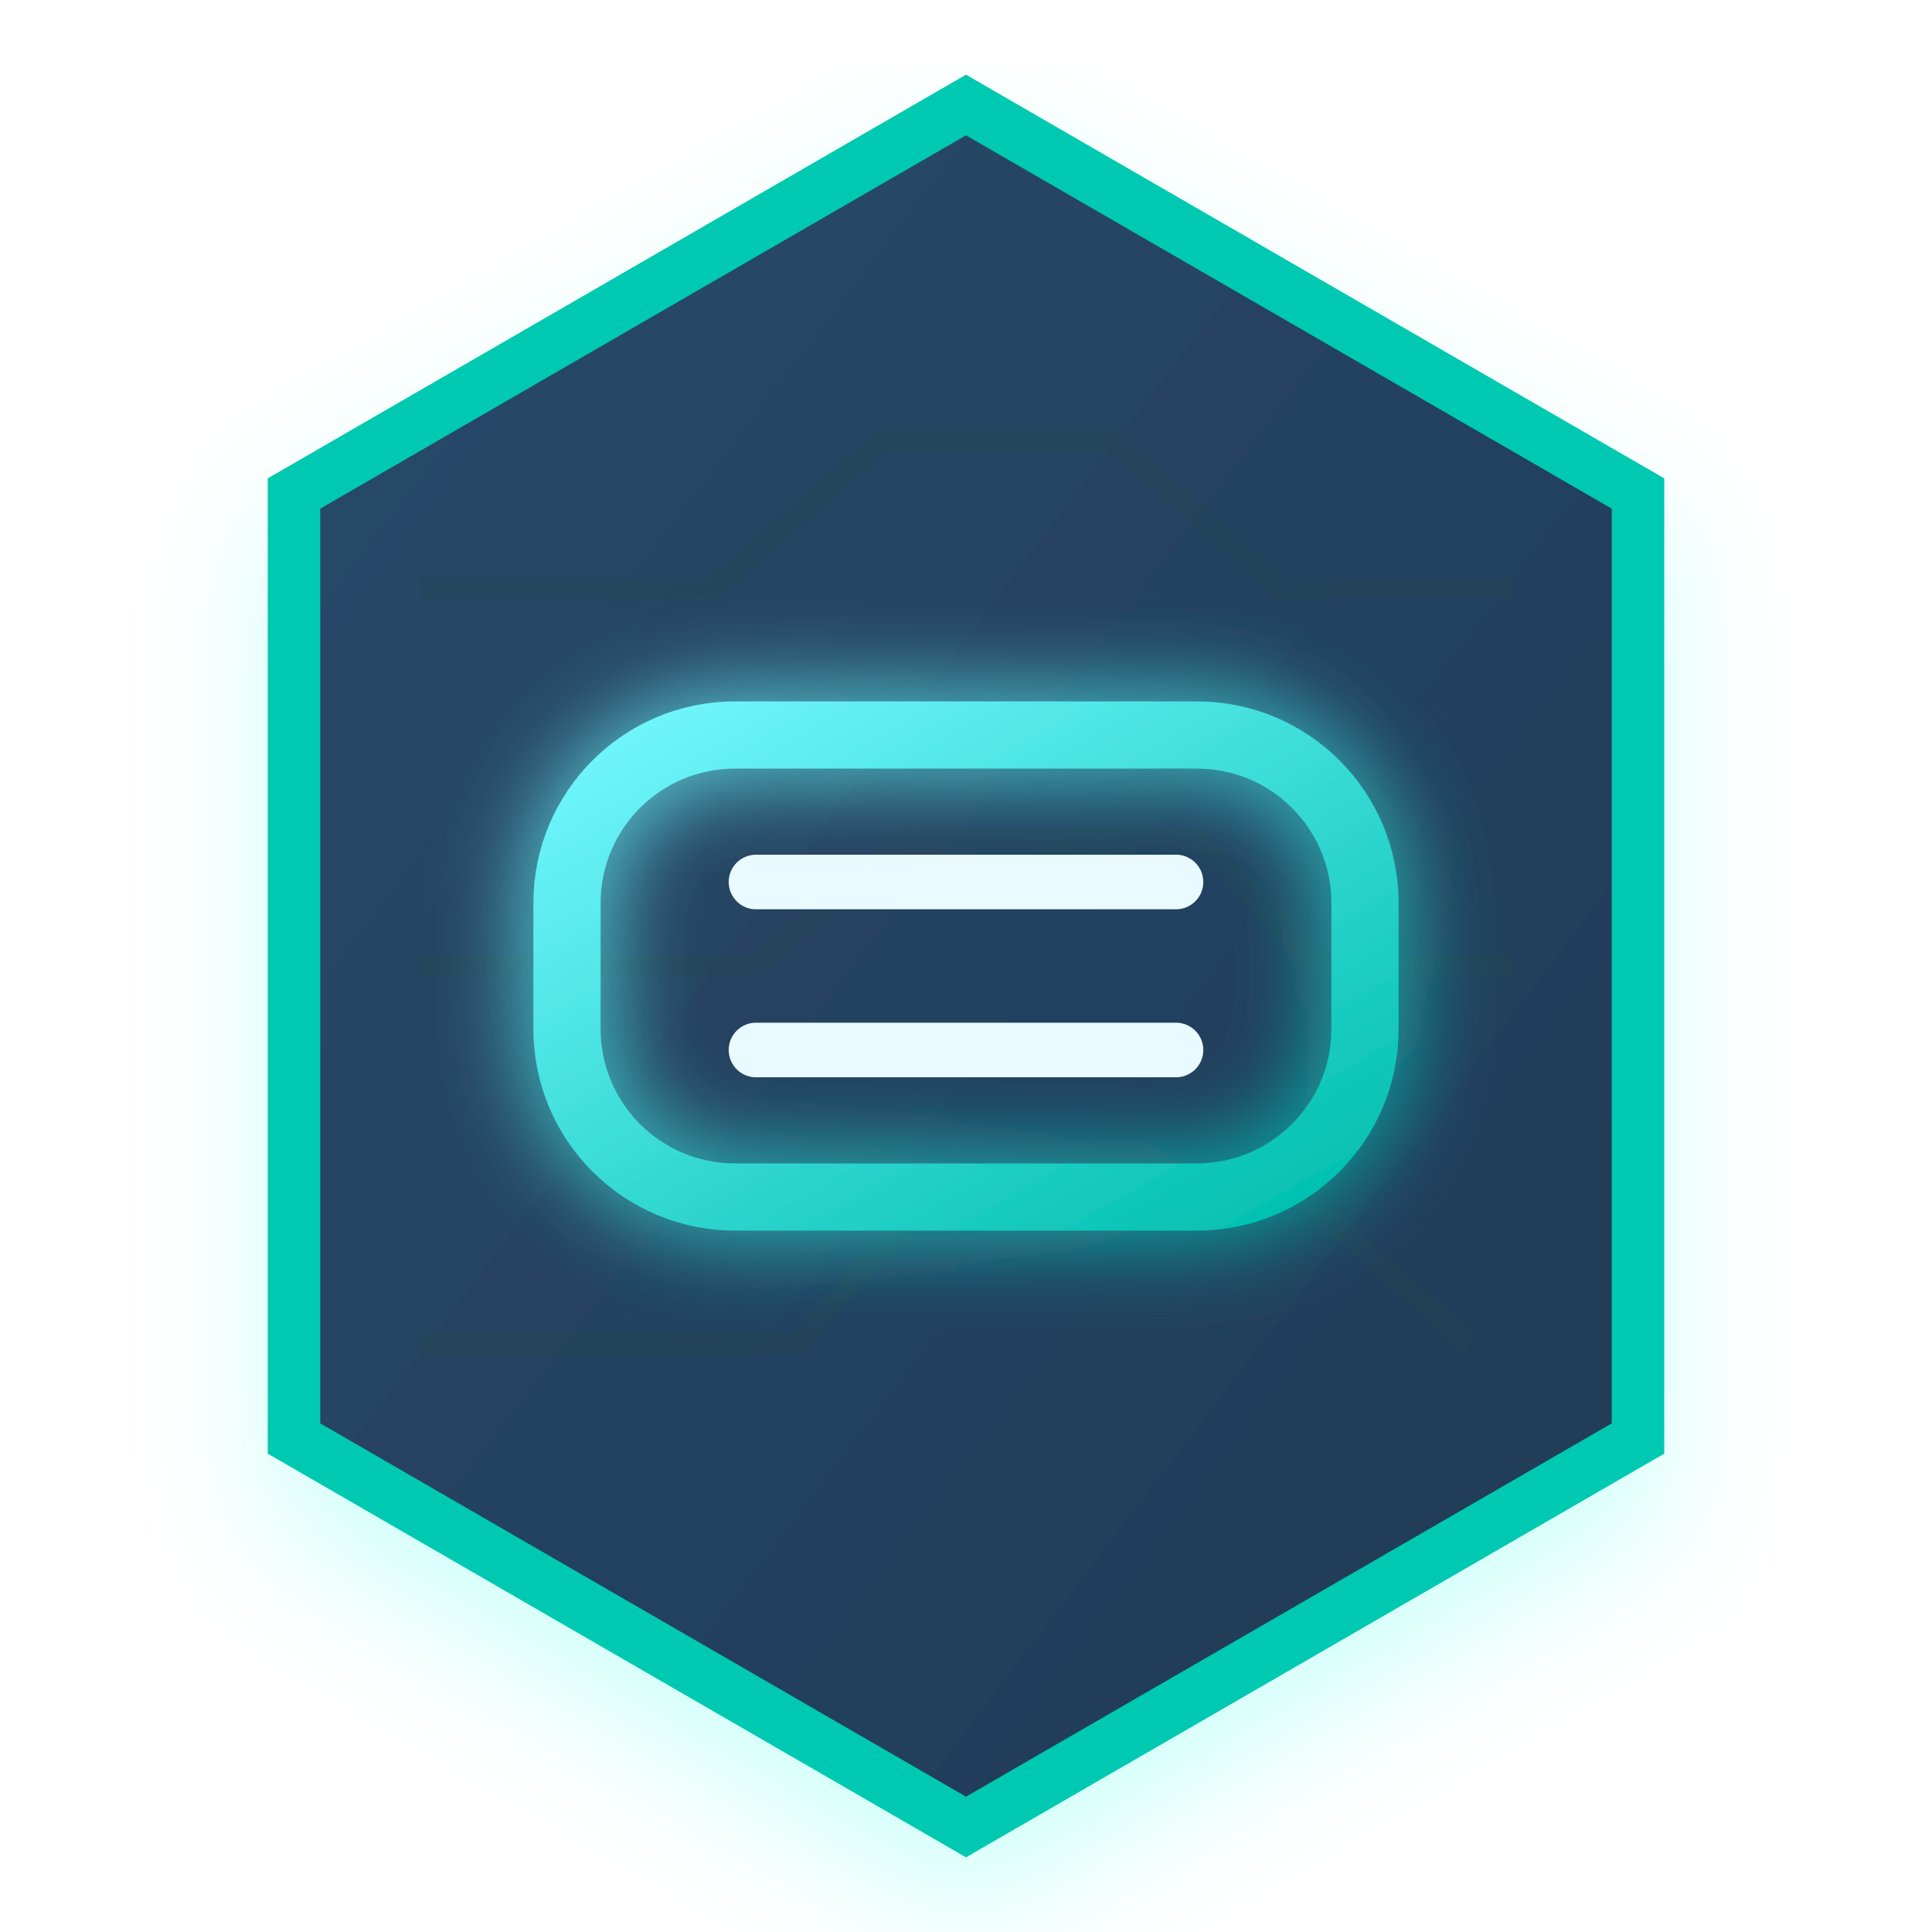
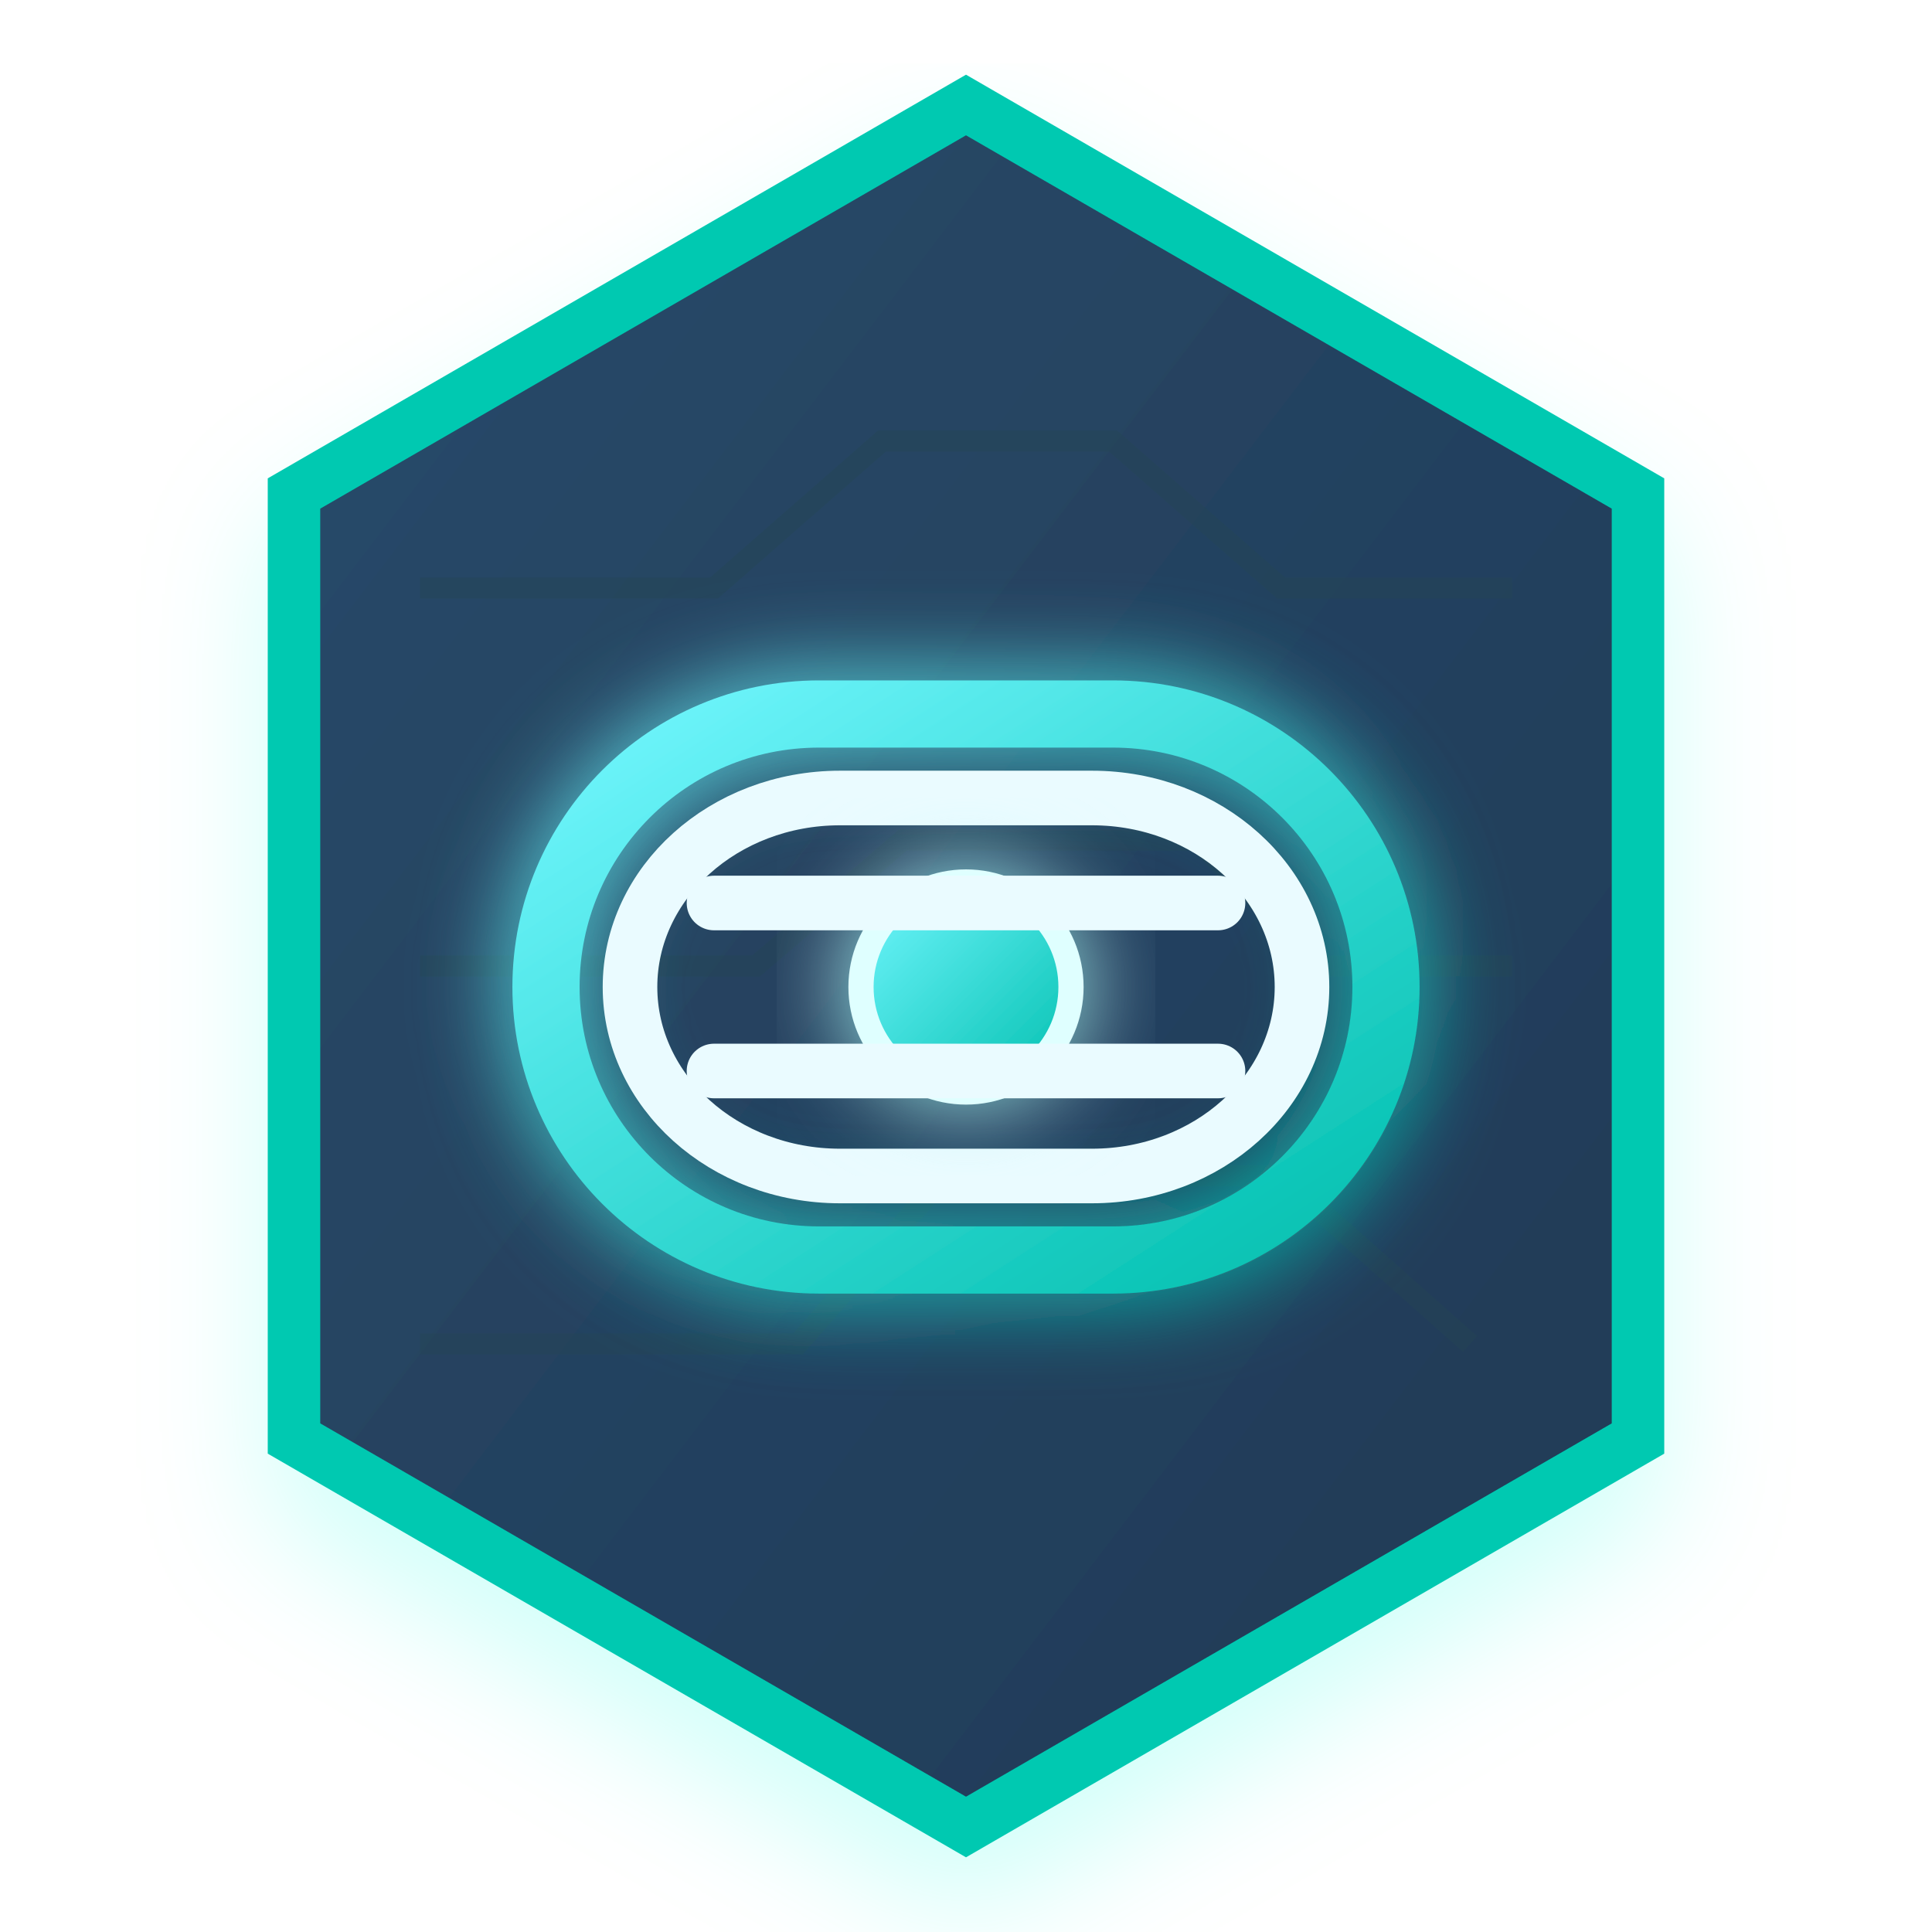
<svg xmlns="http://www.w3.org/2000/svg" width="92" height="92" viewBox="0 0 92 92" role="img" aria-label="Place Joint">
  <defs>
    <linearGradient id="bg" x1="0" y1="0" x2="1" y2="1">
      <stop offset="0" stop-color="#2A4A6A" />
      <stop offset="1" stop-color="#1E3A55" />
    </linearGradient>
    <linearGradient id="cyan" x1="0" y1="0" x2="1" y2="1">
      <stop offset="0" stop-color="#73F7FF" />
      <stop offset="1" stop-color="#00BFAE" />
    </linearGradient>
+     <linearGradient id="grn" x1="0" y1="0" x2="1" y2="1">
+       <stop offset="0" stop-color="#4AFF91" />
+       <stop offset="1" stop-color="#00C95A" />
+     </linearGradient>
    <linearGradient id="orange" x1="0" y1="0" x2="1" y2="1">
      <stop offset="0" stop-color="#FFD66B" />
      <stop offset="1" stop-color="#FF8A00" />
+     </linearGradient>
+     <linearGradient id="red" x1="0" y1="0" x2="1" y2="1">
+       <stop offset="0" stop-color="#FF6B6B" />
+       <stop offset="1" stop-color="#CC2020" />
    </linearGradient>
    <filter id="glow" x="-40%" y="-40%" width="180%" height="180%">
      <feGaussianBlur stdDeviation="2.2" result="b" />
      <feMerge>
        <feMergeNode in="b" />
        <feMergeNode in="SourceGraphic" />
      </feMerge>
    </filter>
    <filter id="soft" x="-20%" y="-20%" width="140%" height="140%">
      <feDropShadow dx="0" dy="3" stdDeviation="3" flood-color="#00FFE0" flood-opacity="0.18" />
    </filter>
    <style>
-       .tile{fill:url(#bg);stroke:#00C9B1;stroke-width:2.5;opacity:1;filter:url(#soft)}
+       .tile{fill:url(#bg);stroke:#00C9B1;stroke-width:2.5;filter:url(#soft)}
      .map{fill:none;stroke:#234653;stroke-width:1;opacity:.42}
      .c{fill:none;stroke:url(#cyan);stroke-width:3.2;stroke-linecap:round;stroke-linejoin:round;filter:url(#glow)}
-       .ct{fill:url(#cyan);stroke:#DFFFFF;stroke-width:1.2;filter:url(#glow)}
+       .cf{fill:url(#cyan);stroke:#DFFFFF;stroke-width:1.2;filter:url(#glow)}
+       .g{fill:none;stroke:url(#grn);stroke-width:3.2;stroke-linecap:round;stroke-linejoin:round;filter:url(#glow)}
+       .gf{fill:url(#grn);stroke:#C8FFE0;stroke-width:1.2;filter:url(#glow)}
      .o{fill:none;stroke:url(#orange);stroke-width:3.2;stroke-linecap:round;stroke-linejoin:round;filter:url(#glow)}
-       .ot{fill:url(#orange);stroke:#FFE9A8;stroke-width:1.2;filter:url(#glow)}
+       .of{fill:url(#orange);stroke:#FFE9A8;stroke-width:1.2;filter:url(#glow)}
+       .r{fill:none;stroke:url(#red);stroke-width:3.2;stroke-linecap:round;stroke-linejoin:round;filter:url(#glow)}
+       .rf{fill:url(#red);stroke:#FFB0B0;stroke-width:1.2;filter:url(#glow)}
      .w{fill:none;stroke:#EAFBFF;stroke-width:2.6;stroke-linecap:round;stroke-linejoin:round}
      .dot{fill:#EAFBFF;stroke:#AFFFF8;stroke-width:1.6;filter:url(#glow)}
-       .txt{font-family:Arial, Helvetica, sans-serif;font-size:15px;font-weight:700;fill:#FFE4A3;text-anchor:middle}
    </style>
  </defs>
  <polygon class="tile" points="46,5 78,23.5 78,68.5 46,87 14,68.5 14,23.5" />
  <path class="map" d="M20 28h14l8-7h11l8 7h11M20 46h16l7-6h14l6 6h9M20 64h18l7-8h16l9 8" />
-   <rect class="c" x="27" y="35" width="38" height="22" rx="8" />
-   <path class="o" d="M17 46h10M65 46h10" />
-   <path class="w" d="M36 42h20M36 50h20" />
+   <rect class="c" x="26" y="34" width="40" height="26" rx="13" />
+   <rect class="w" x="30" y="38" width="32" height="18" rx="10" />
+   <path class="c" d="M16 47h10M66 47h10" />
+   <circle class="cf" cx="46" cy="47" r="5" />
+   <path class="w" d="M34 43h24M34 51h24" />
</svg>
